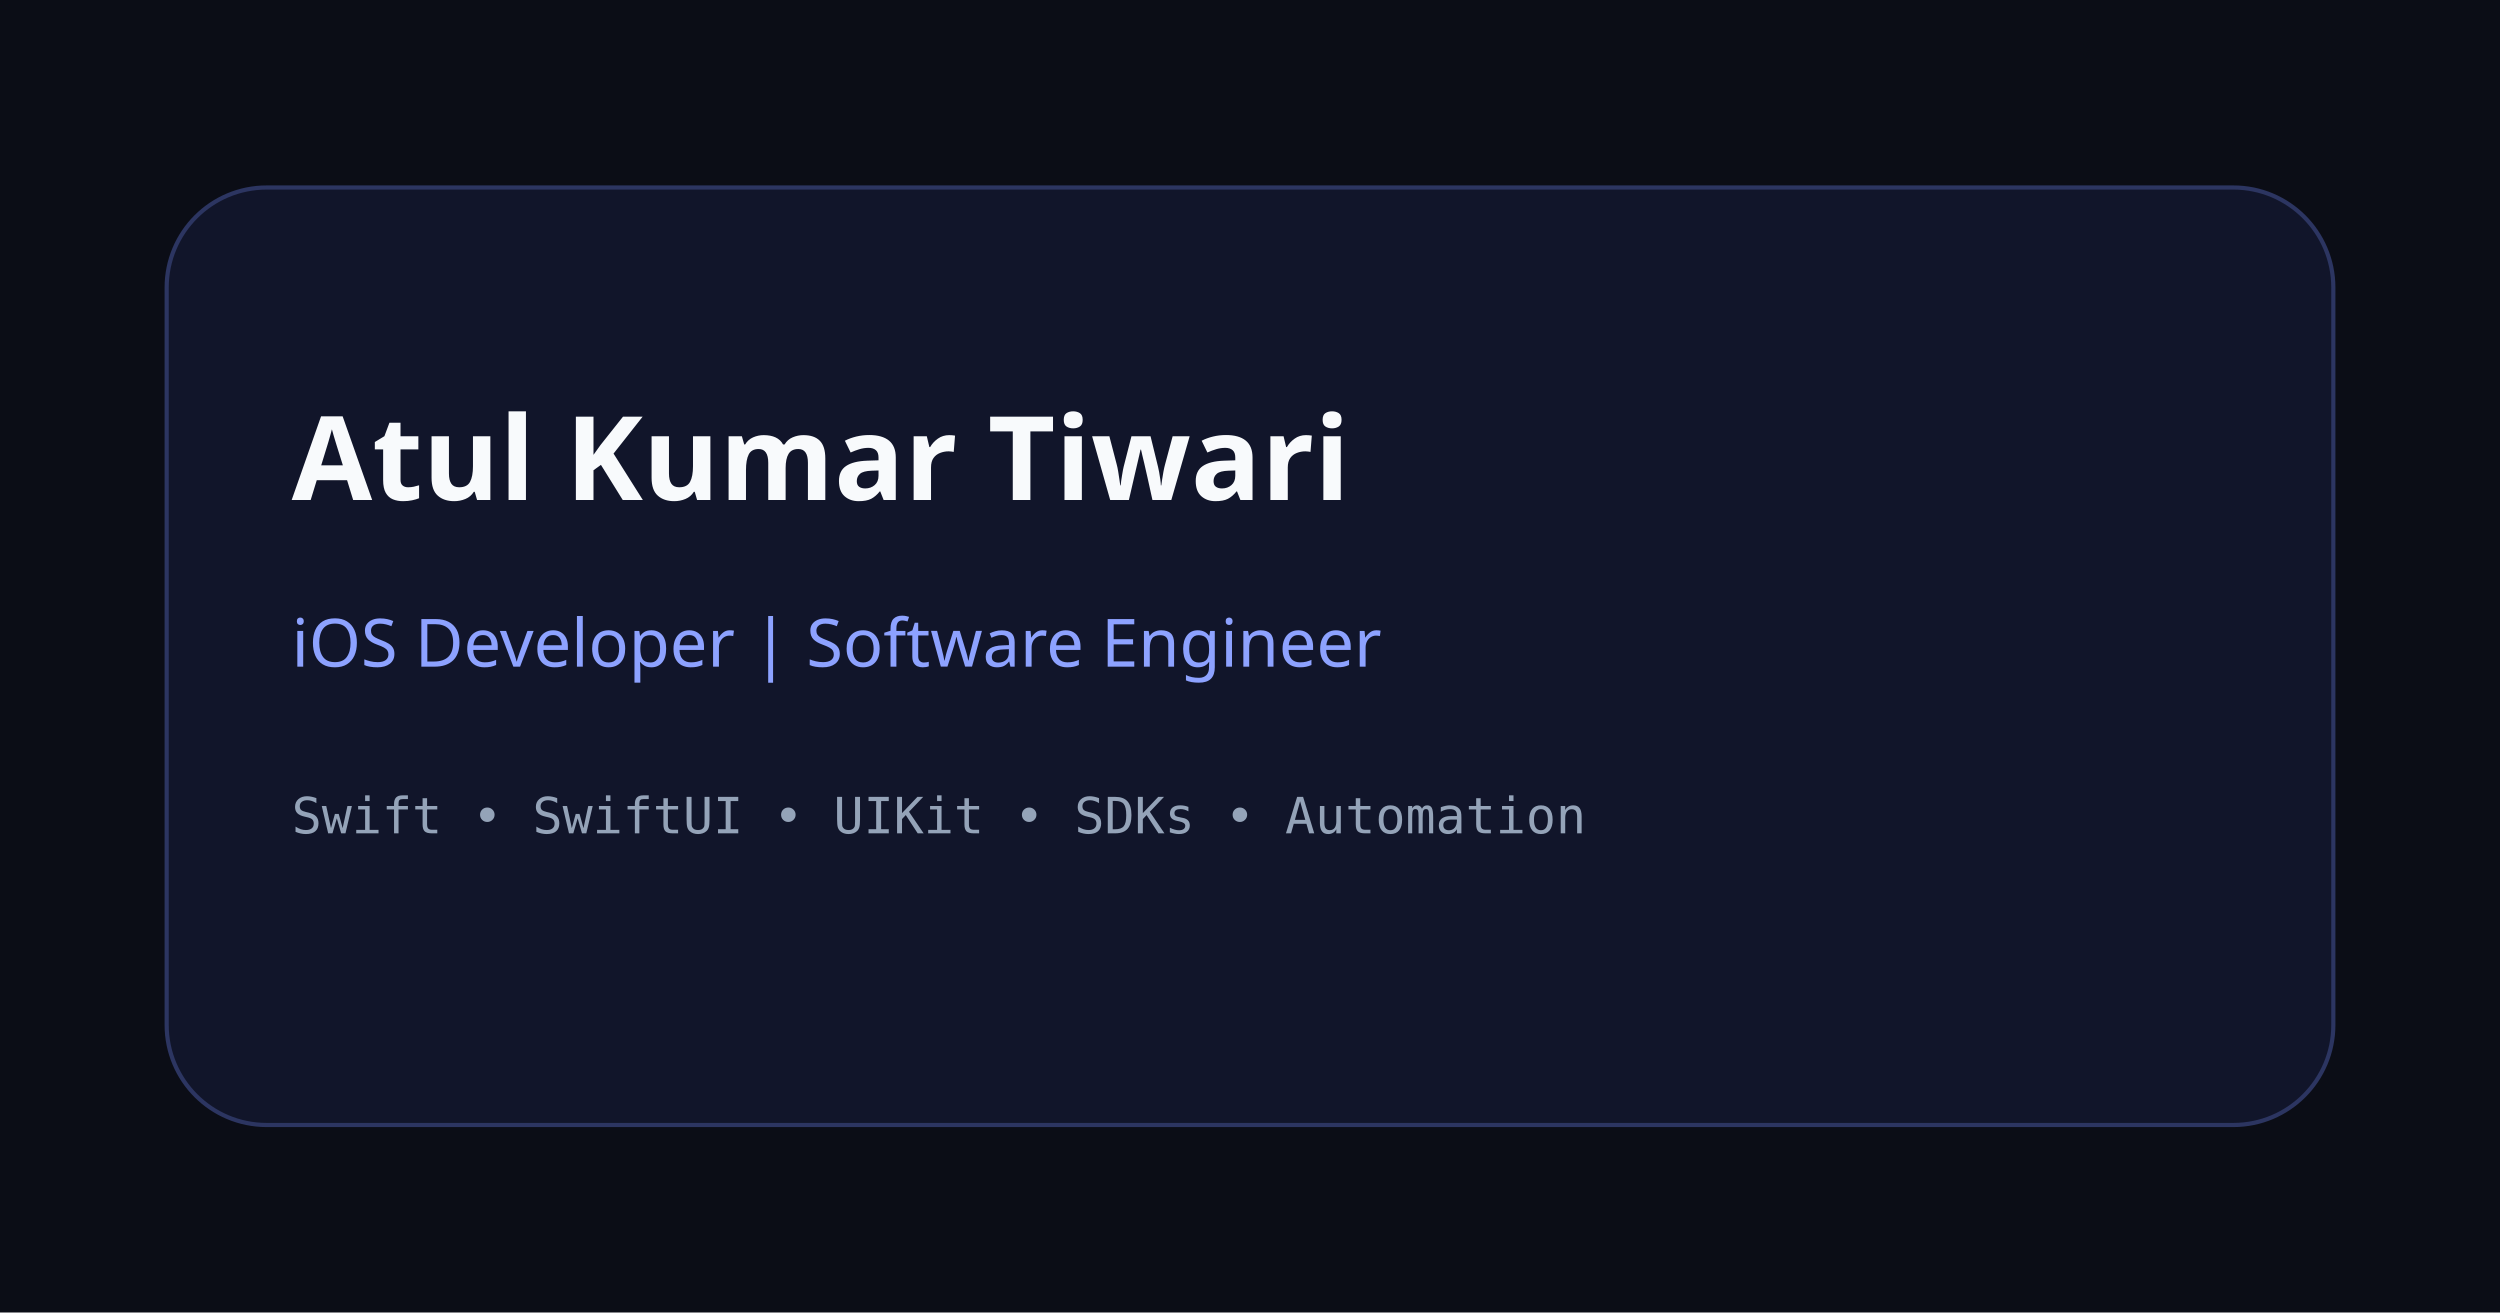
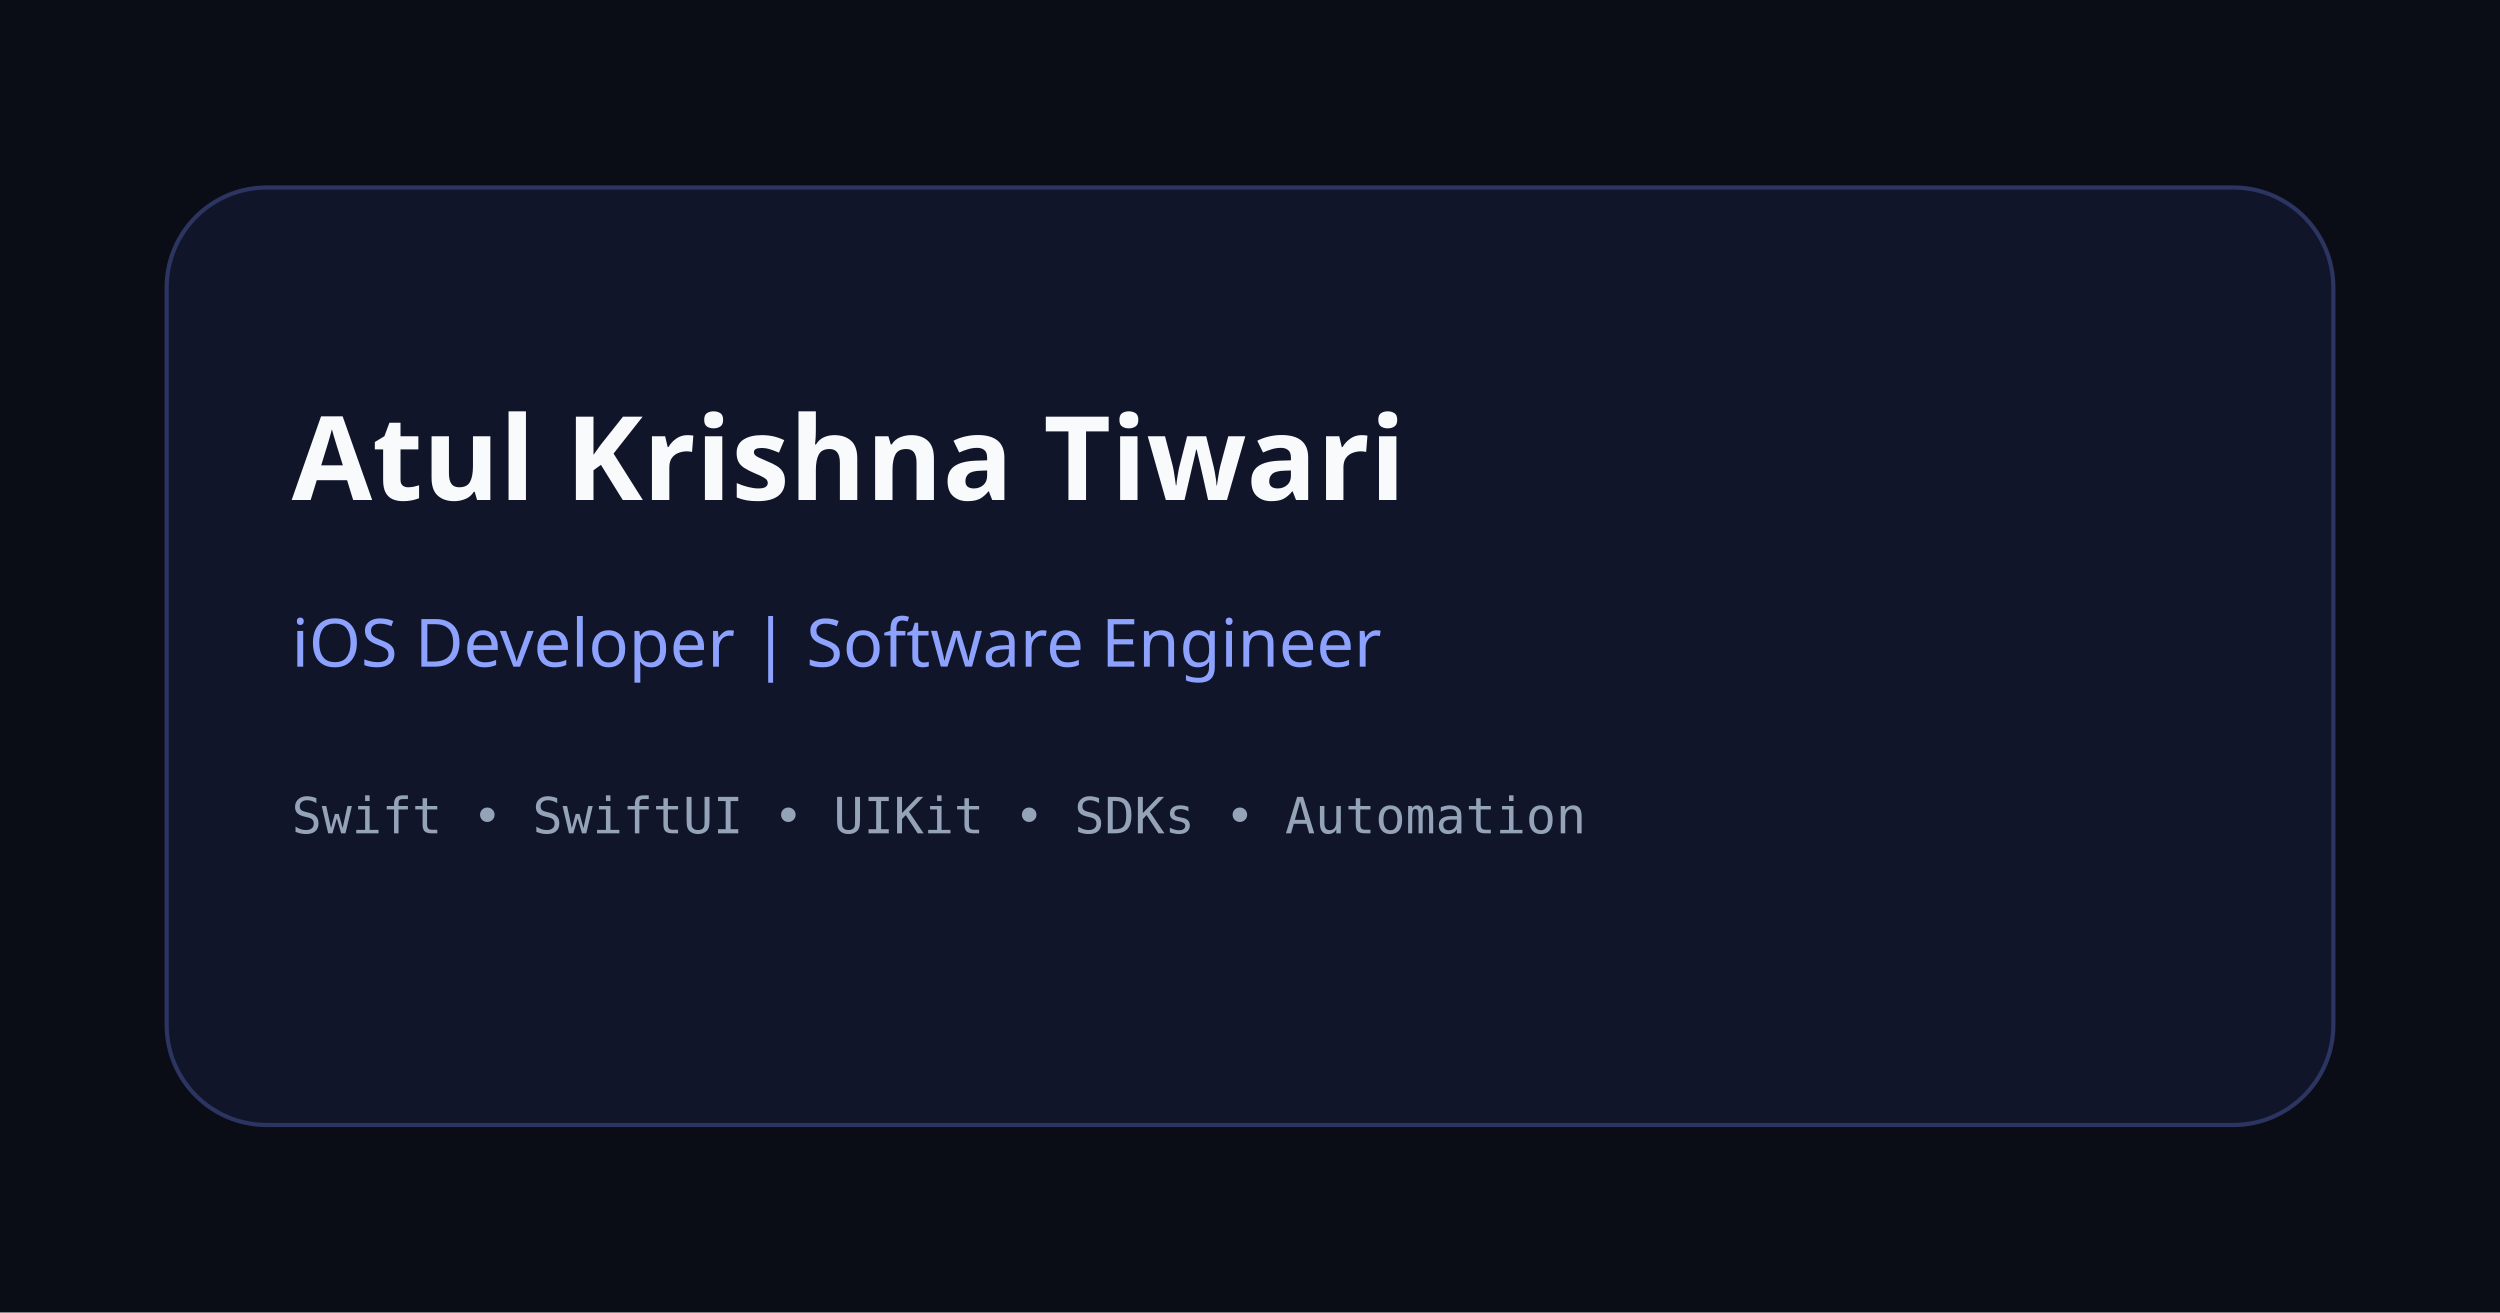
<svg xmlns="http://www.w3.org/2000/svg" width="1200" height="630" viewBox="0 0 1200 630" fill="none">
  <rect width="1200" height="630" fill="#0b0d16" />
  <rect x="80" y="90" width="1040" height="450" rx="48" fill="#11152a" stroke="#2c3561" stroke-width="2" />
  <text x="140" y="240" fill="#f8fafc" font-size="56" font-family="Space Grotesk, sans-serif" font-weight="600">
-     Atul Kumar Tiwari
+     Atul Krishna Tiwari
  </text>
  <text x="140" y="320" fill="#8da2ff" font-size="32" font-family="Space Grotesk, sans-serif">
    iOS Developer | Software Engineer
  </text>
  <text x="140" y="400" fill="#94a3b8" font-size="24" font-family="JetBrains Mono, monospace">
    Swift • SwiftUI • UIKit • SDKs • Automation
  </text>
</svg>
